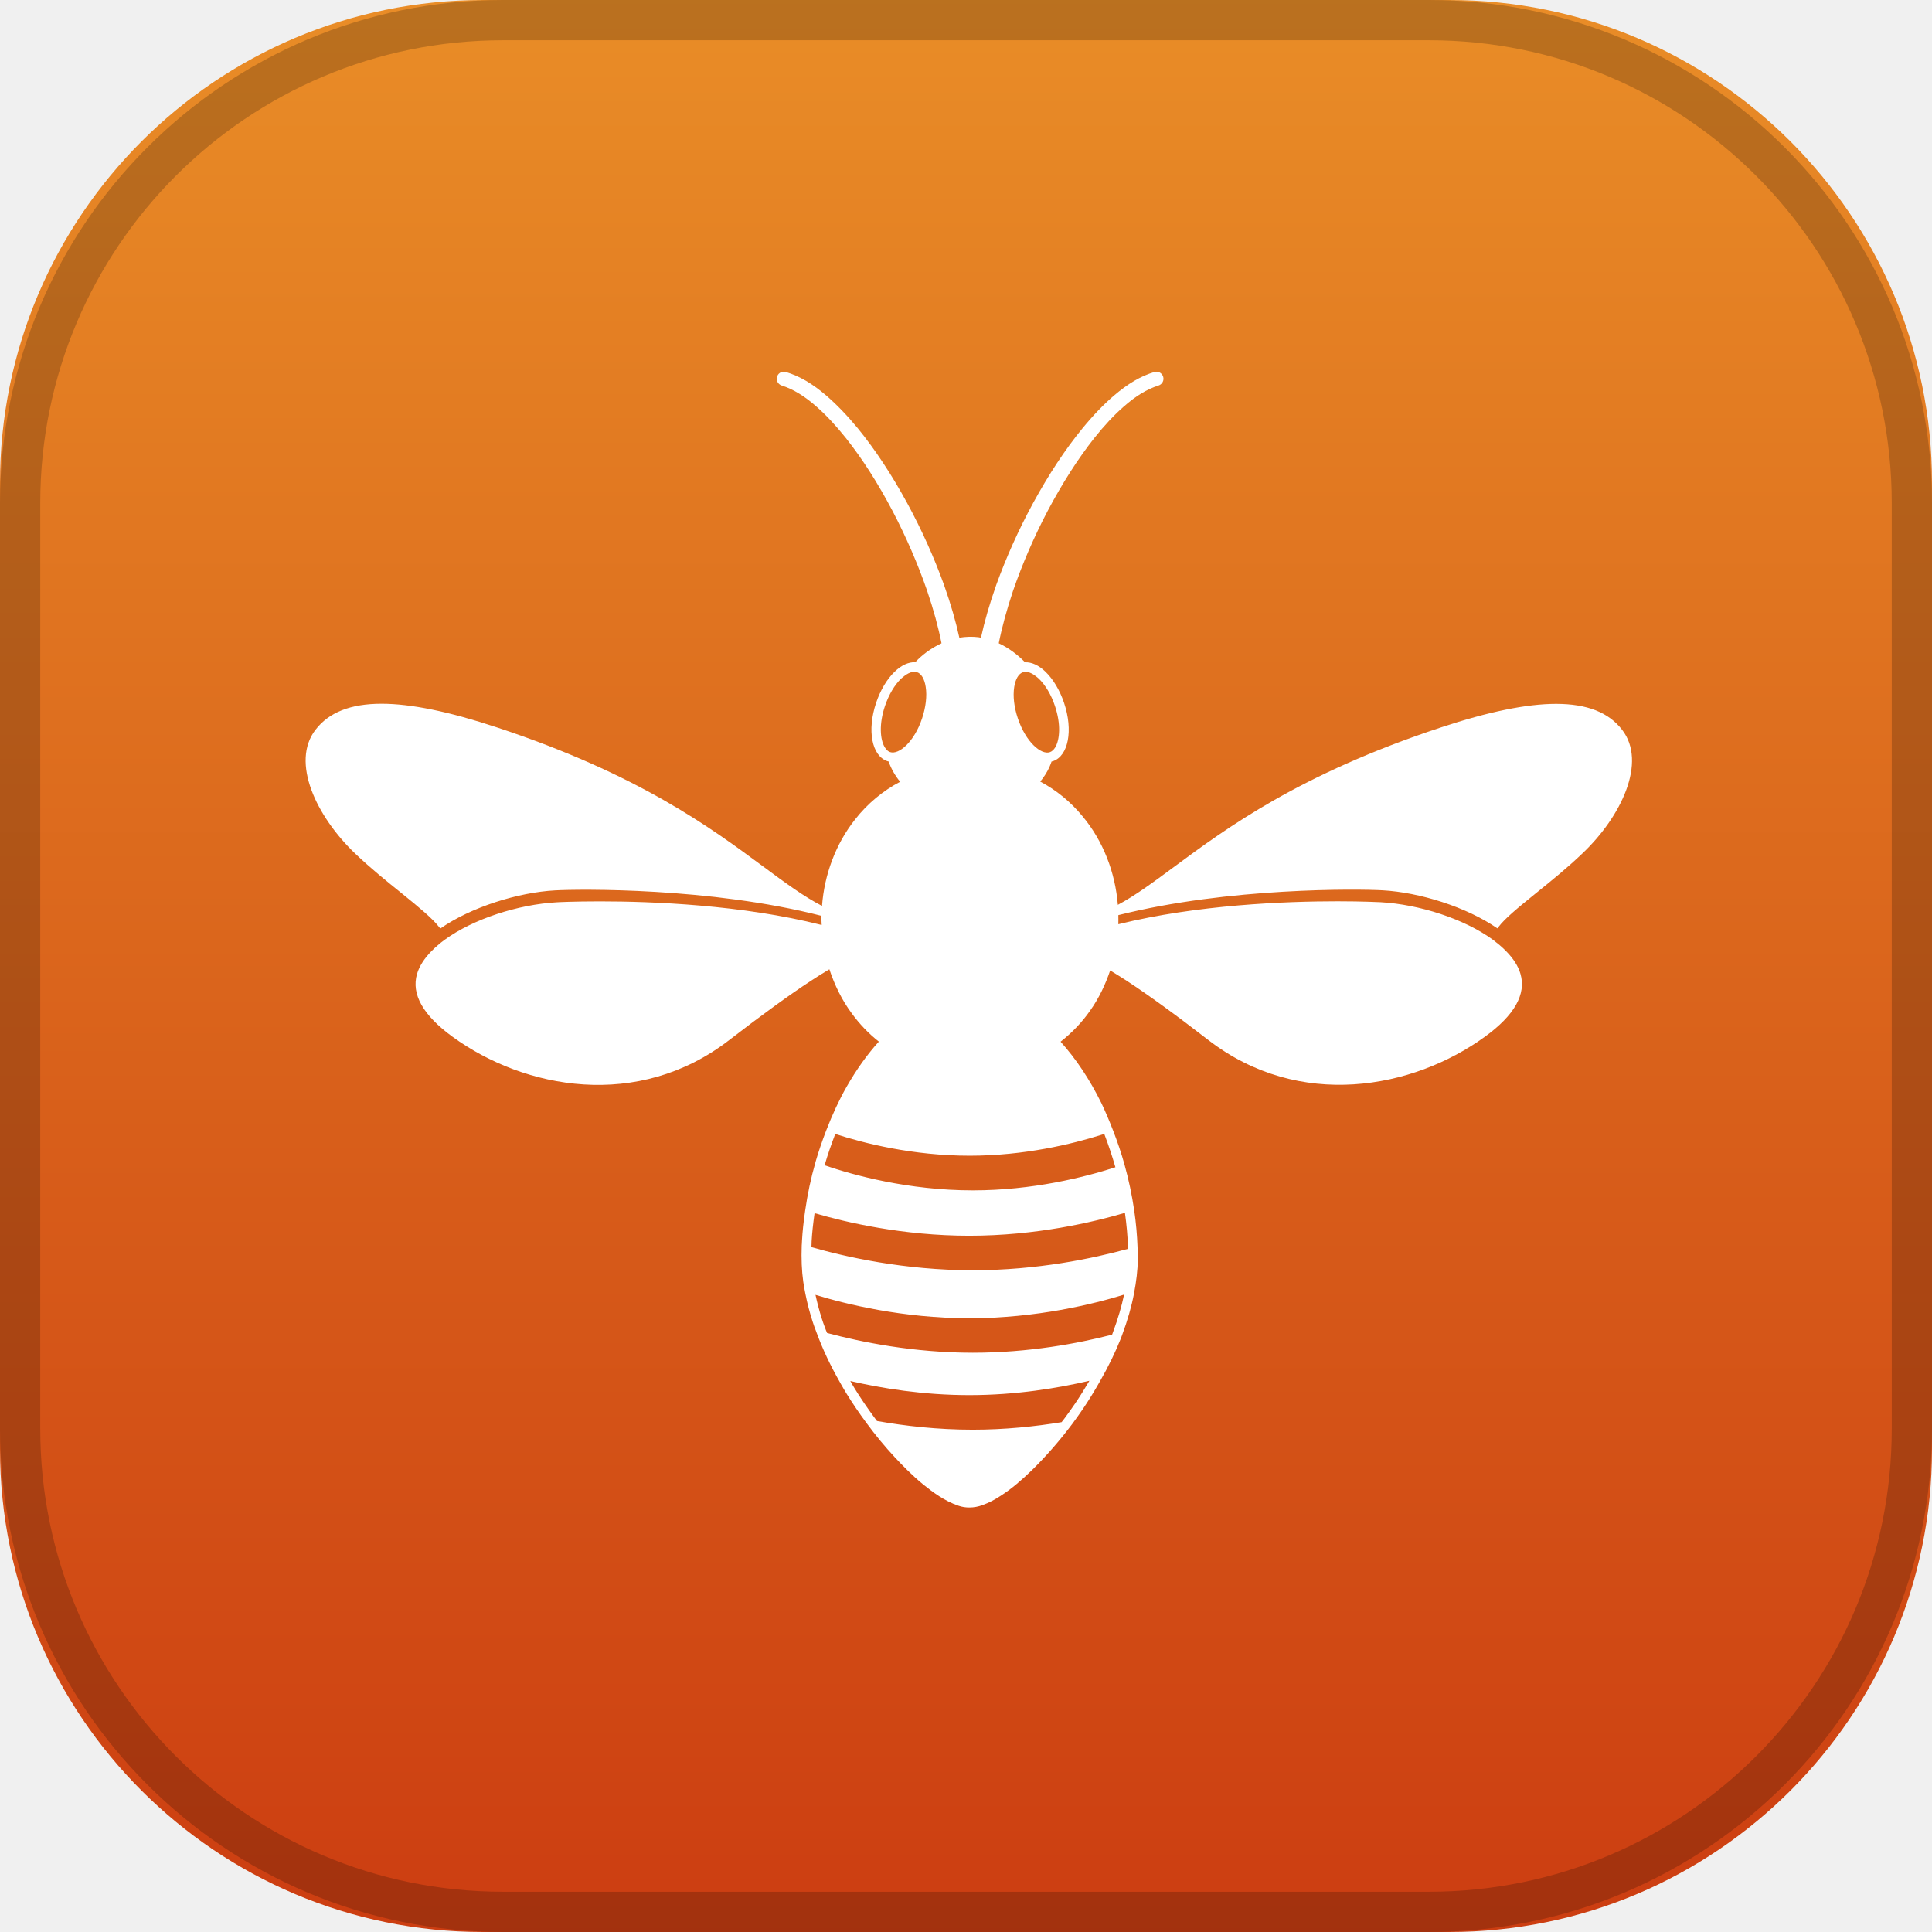
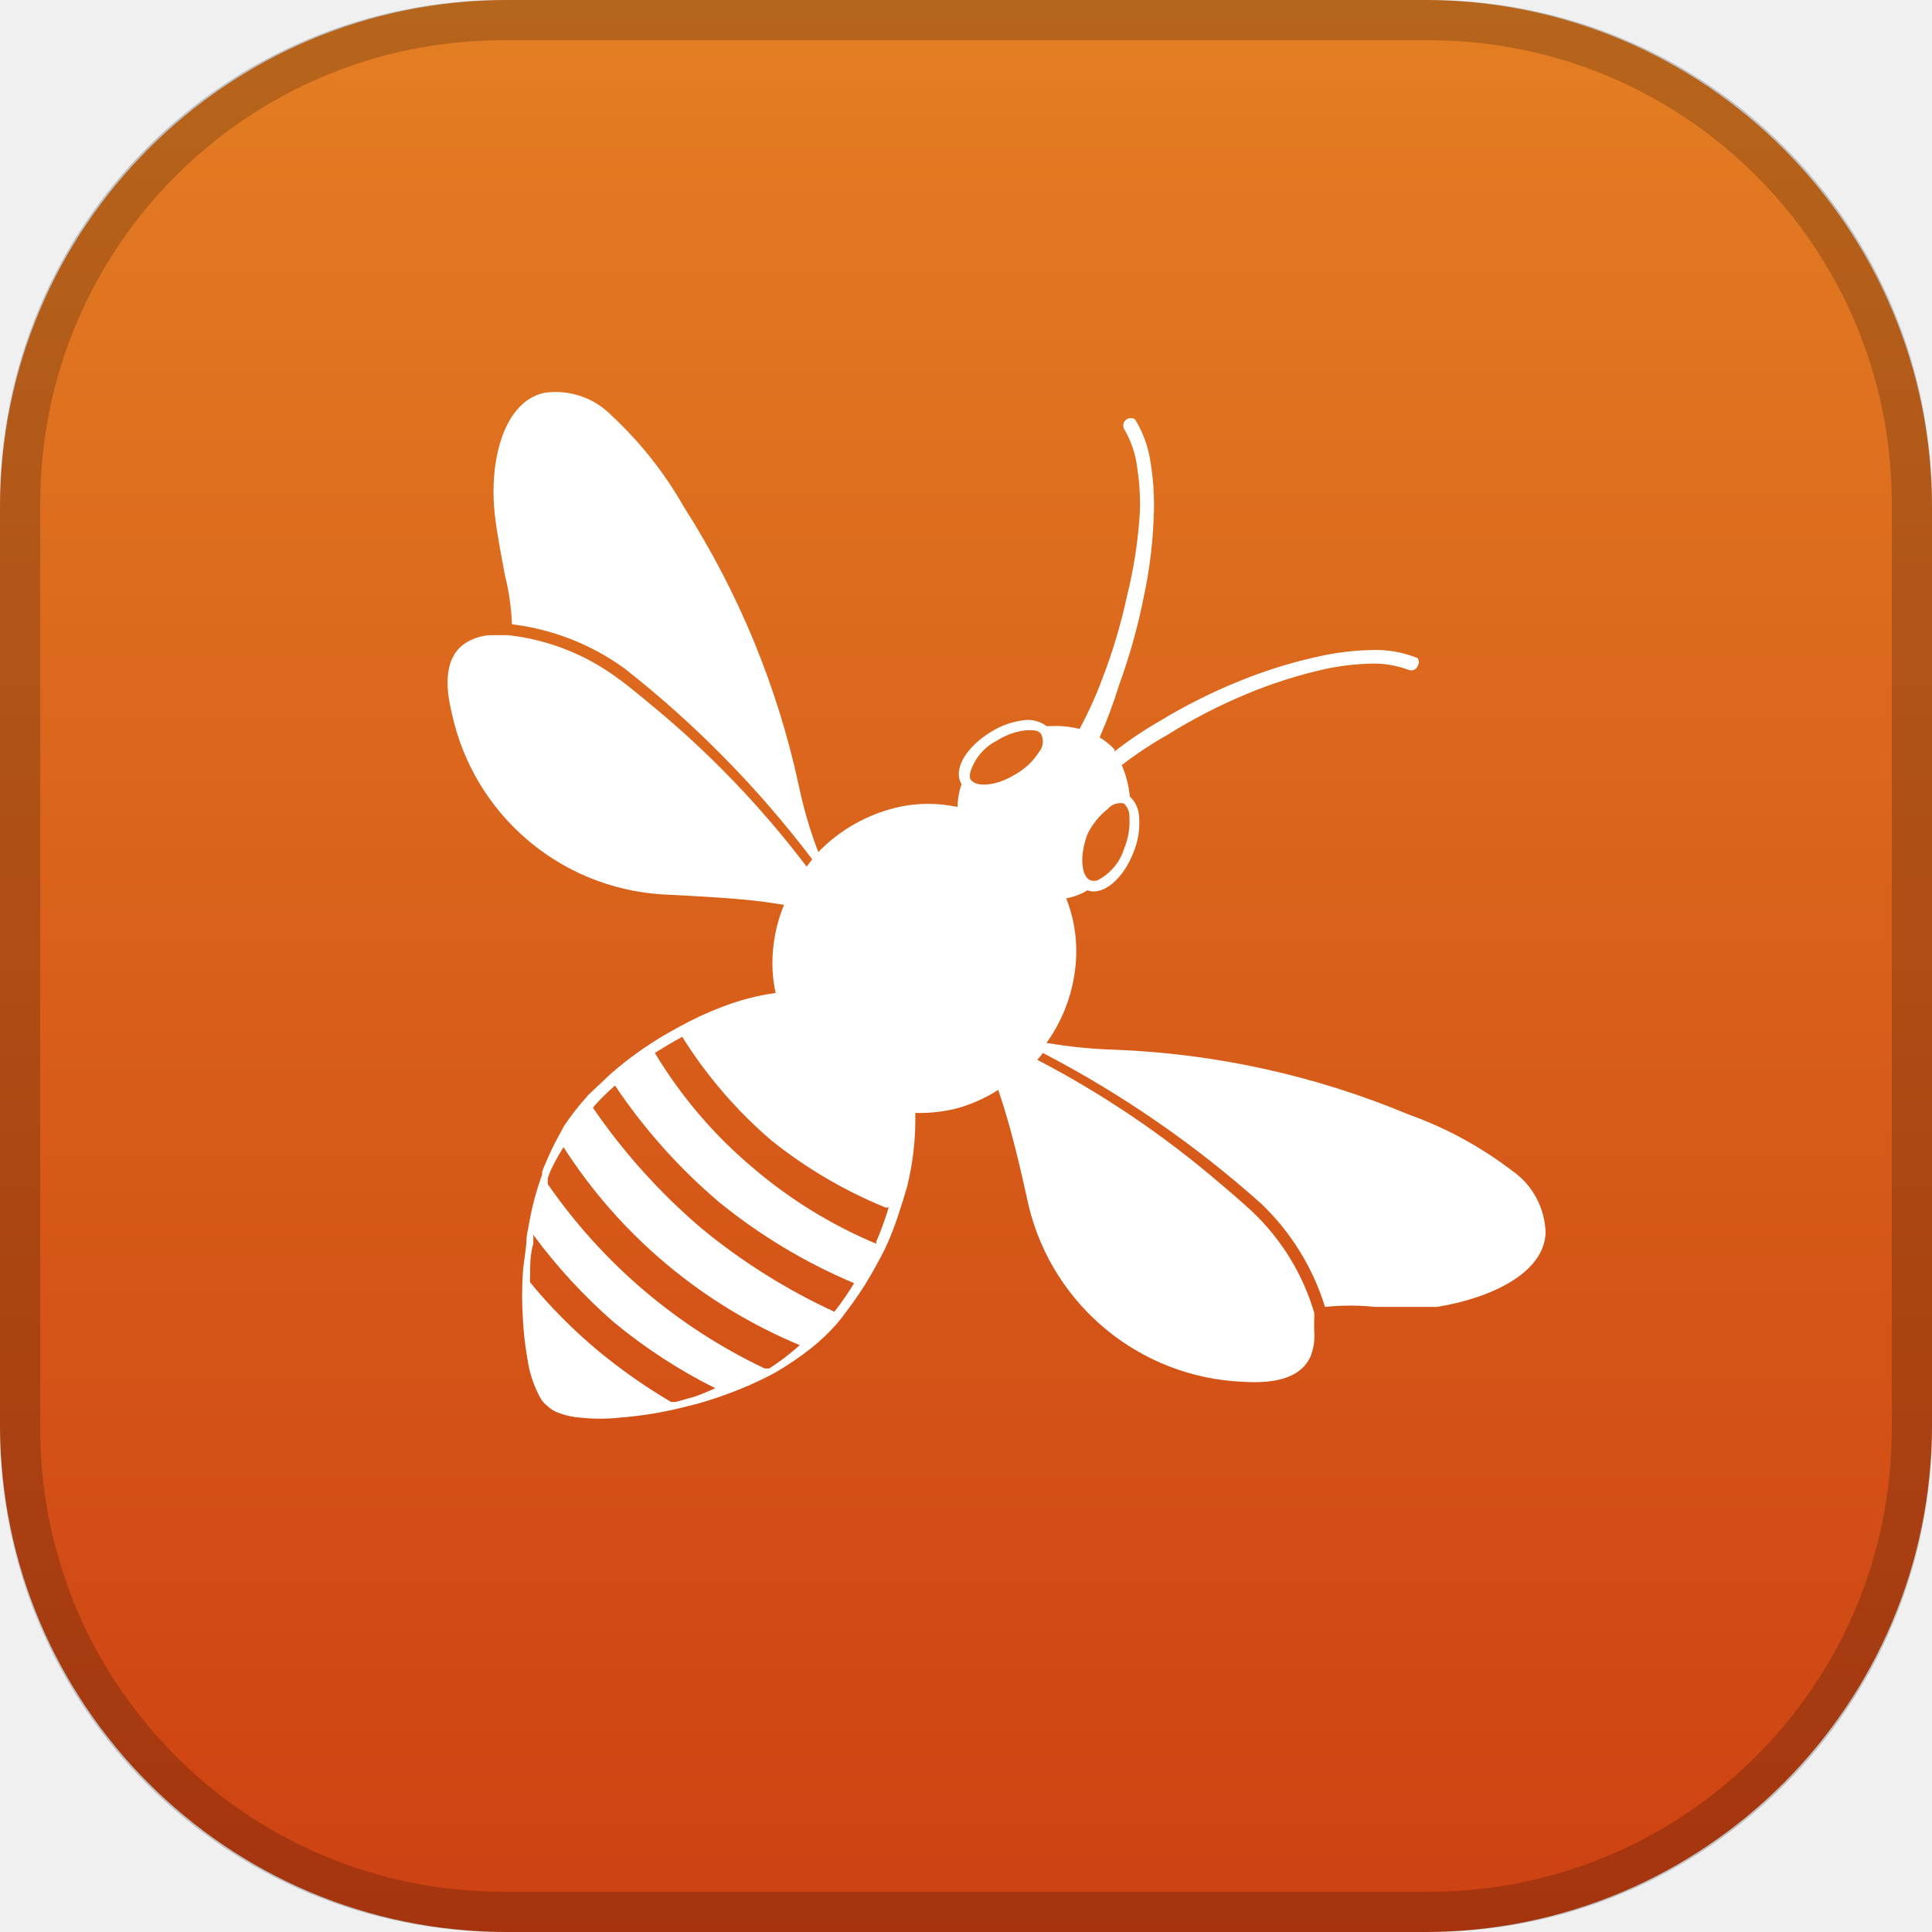
- <svg xmlns="http://www.w3.org/2000/svg" xmlns:xlink="http://www.w3.org/1999/xlink" width="48px" height="48px" viewBox="0 0 48 48" version="1.1">
+ <svg xmlns="http://www.w3.org/2000/svg" id="Layer_1" data-name="Layer 1" width="48px" height="48px" viewBox="0 0 48 48">
  <defs>
-     <rect id="path-1" x="0" y="0" width="48" height="48" rx="12" />
-     <linearGradient x1="50%" y1="0%" x2="50%" y2="100%" id="linearGradient-3">
-       <stop stop-color="#E98D27" offset="0%" />
-       <stop stop-color="#CC3D11" offset="100%" />
+     <style>.cls-1,.cls-5{fill:none;}.cls-2{clip-path:url(#clip-path);}.cls-3{fill:url(#linear-gradient);}.cls-4{fill:#fff;}.cls-5{stroke:#000;stroke-opacity:0.2;}</style>
+     <clipPath id="clip-path">
+       <rect id="Mask" class="cls-1" width="48" height="48" rx="12.61" />
+     </clipPath>
+     <linearGradient id="linear-gradient" x1="-934.06" y1="564.5" x2="-934.06" y2="564.45" gradientTransform="matrix(1024, 0, 0, -1024, 956505, 578045)" gradientUnits="userSpaceOnUse">
+       <stop offset="0" stop-color="#e98d27" />
+       <stop offset="1" stop-color="#cc3d11" />
    </linearGradient>
-     <rect id="path-4" x="0" y="0" width="48" height="48" rx="12" />
  </defs>
-   <g id="48-x-48-/-dark-outline" stroke="none" stroke-width="1" fill="none" fill-rule="evenodd">
+   <g class="cls-2">
    <g id="Icon-Artboard">
-       <mask id="mask-2" fill="white">
-         <use xlink:href="#path-1" />
-       </mask>
-       <g id="Mask" />
-       <g id="Group" mask="url(#mask-2)">
-         <g id="Icon-Artboard">
-           <g id="BG-style-(-Change-background-colour-)" fill="url(#linearGradient-3)">
-             <rect id="BG" x="0" y="0" width="48" height="48" />
-           </g>
-           <g id="bee-icon" transform="translate(7.59375, 9.234375)" fill="#FFFFFF" fill-rule="nonzero">
-             <path d="M32.707,8.897 C32.375,8.467 31.838,8.253 31.068,8.253 C30.334,8.253 29.385,8.448 28.2,8.84 C24.69,10.001 22.89,11.332 21.576,12.303 C21.049,12.692 20.613,13.015 20.179,13.246 C20.114,12.442 19.814,11.655 19.295,11.038 C19.006,10.687 18.647,10.393 18.251,10.184 C18.341,10.074 18.418,9.955 18.477,9.827 C18.498,9.781 18.515,9.734 18.532,9.686 C18.542,9.684 18.555,9.682 18.565,9.678 C18.951,9.548 19.073,8.91 18.842,8.227 C18.737,7.915 18.572,7.64 18.381,7.455 C18.213,7.293 18.037,7.214 17.873,7.22 C17.684,7.027 17.464,6.861 17.22,6.748 C17.3,6.345 17.418,5.914 17.575,5.444 C17.806,4.777 18.093,4.11 18.433,3.463 C18.807,2.758 19.186,2.166 19.593,1.65 C19.841,1.339 20.078,1.085 20.319,0.873 C20.619,0.607 20.903,0.434 21.184,0.346 C21.28,0.317 21.333,0.218 21.305,0.126 C21.282,0.052 21.213,0 21.138,0 C21.121,0 21.104,0.002 21.087,0.008 C20.749,0.109 20.431,0.296 20.08,0.596 C19.82,0.819 19.564,1.085 19.298,1.41 C18.865,1.939 18.465,2.548 18.07,3.27 C17.711,3.931 17.405,4.613 17.157,5.3 C16.99,5.774 16.866,6.204 16.778,6.609 C16.757,6.605 16.736,6.601 16.715,6.597 C16.557,6.578 16.398,6.584 16.241,6.609 C16.152,6.204 16.029,5.774 15.861,5.3 C15.613,4.613 15.307,3.931 14.948,3.27 C14.554,2.548 14.151,1.939 13.721,1.41 C13.454,1.087 13.198,0.821 12.938,0.596 C12.59,0.296 12.269,0.109 11.931,0.008 C11.914,0.004 11.897,0 11.881,0 L11.881,0 C11.803,0 11.736,0.05 11.713,0.124 C11.683,0.216 11.736,0.315 11.828,0.344 C12.113,0.434 12.397,0.607 12.697,0.873 C12.938,1.085 13.175,1.339 13.423,1.65 C13.832,2.166 14.212,2.76 14.583,3.463 C14.921,4.11 15.21,4.777 15.441,5.444 C15.601,5.914 15.718,6.345 15.798,6.748 C15.584,6.848 15.385,6.983 15.215,7.147 C15.191,7.17 15.168,7.195 15.145,7.218 C14.98,7.212 14.803,7.291 14.635,7.453 C14.442,7.638 14.279,7.913 14.174,8.225 C13.943,8.91 14.065,9.545 14.451,9.676 C14.461,9.68 14.472,9.682 14.482,9.684 C14.549,9.867 14.646,10.039 14.77,10.188 C14.34,10.414 13.954,10.736 13.651,11.124 C13.169,11.732 12.888,12.494 12.829,13.273 C12.378,13.04 11.925,12.706 11.377,12.301 C10.064,11.329 8.266,9.999 4.753,8.838 C3.568,8.446 2.621,8.25 1.885,8.25 C1.115,8.25 0.578,8.465 0.246,8.895 C-0.377,9.701 0.267,11.05 1.226,11.968 C1.608,12.333 2.021,12.666 2.387,12.96 C2.844,13.33 3.152,13.586 3.316,13.798 C3.331,13.817 3.331,13.814 3.345,13.835 C4.111,13.302 5.28,12.937 6.195,12.887 C6.793,12.853 10.053,12.811 12.814,13.519 C12.814,13.519 12.814,13.521 12.814,13.521 C12.814,13.596 12.816,13.672 12.821,13.747 C10.844,13.246 8.603,13.16 7.313,13.16 C6.663,13.16 6.253,13.181 6.239,13.183 C5.28,13.237 4.162,13.596 3.45,14.117 C3.392,14.159 3.337,14.203 3.285,14.249 C3.226,14.299 3.171,14.35 3.121,14.402 C2.951,14.576 2.827,14.763 2.768,14.96 C2.619,15.464 2.917,15.991 3.65,16.524 C5.439,17.825 8.261,18.354 10.523,16.606 C11.346,15.972 12.019,15.483 12.554,15.133 C12.72,15.023 12.873,14.929 13.012,14.847 C13.142,15.24 13.324,15.615 13.57,15.945 C13.761,16.207 13.987,16.444 14.241,16.644 C13.954,16.961 13.687,17.334 13.437,17.771 C13.253,18.096 13.087,18.453 12.93,18.86 C12.827,19.129 12.743,19.376 12.672,19.62 L12.665,19.647 C12.554,20.031 12.468,20.438 12.409,20.854 C12.369,21.131 12.344,21.366 12.332,21.589 C12.33,21.616 12.33,21.643 12.328,21.67 L12.325,21.71 C12.313,22.044 12.325,22.338 12.363,22.609 C12.378,22.714 12.397,22.816 12.418,22.919 C12.462,23.142 12.521,23.368 12.594,23.595 C12.617,23.671 12.646,23.746 12.674,23.82 L12.699,23.887 C12.846,24.288 13.039,24.695 13.27,25.1 L13.291,25.138 C13.339,25.224 13.389,25.31 13.442,25.396 C13.586,25.629 13.748,25.868 13.926,26.109 C14.159,26.426 14.39,26.705 14.631,26.964 C14.816,27.161 15.063,27.419 15.347,27.65 C15.59,27.845 15.878,28.061 16.226,28.177 C16.308,28.206 16.398,28.219 16.49,28.219 C16.601,28.219 16.715,28.198 16.818,28.158 C16.971,28.103 17.12,28.028 17.285,27.917 C17.531,27.757 17.768,27.56 18.058,27.278 C18.414,26.926 18.748,26.542 19.052,26.135 C19.142,26.013 19.23,25.889 19.316,25.763 C19.457,25.555 19.593,25.333 19.734,25.085 C19.948,24.71 20.118,24.361 20.254,24.017 L20.288,23.925 C20.418,23.576 20.517,23.234 20.58,22.905 C20.638,22.602 20.672,22.319 20.676,22.038 C20.676,21.966 20.674,21.897 20.67,21.828 L20.668,21.75 C20.657,21.448 20.63,21.142 20.586,20.841 C20.529,20.453 20.447,20.067 20.342,19.691 C20.265,19.416 20.17,19.133 20.061,18.854 C19.961,18.596 19.866,18.373 19.77,18.172 C19.48,17.584 19.14,17.072 18.756,16.646 C19.035,16.428 19.287,16.167 19.491,15.873 C19.707,15.569 19.868,15.231 19.988,14.876 C20.114,14.952 20.248,15.036 20.395,15.13 C20.93,15.481 21.605,15.968 22.426,16.604 C24.69,18.352 27.51,17.821 29.299,16.522 C30.034,15.989 30.33,15.464 30.181,14.958 C30.124,14.761 29.998,14.574 29.828,14.4 C29.778,14.348 29.723,14.297 29.664,14.247 C29.612,14.203 29.557,14.159 29.499,14.115 C28.787,13.594 27.667,13.235 26.71,13.181 C26.696,13.181 26.286,13.158 25.636,13.158 C24.358,13.158 22.153,13.242 20.191,13.728 C20.193,13.653 20.193,13.577 20.191,13.502 C22.94,12.809 26.161,12.851 26.754,12.885 C27.669,12.935 28.842,13.298 29.608,13.831 C29.618,13.817 29.627,13.806 29.635,13.796 C29.797,13.584 30.107,13.328 30.565,12.958 C30.93,12.664 31.343,12.331 31.725,11.965 C32.686,11.052 33.33,9.703 32.707,8.897 Z M17.604,7.833 C17.636,7.636 17.713,7.503 17.82,7.468 C17.841,7.461 17.865,7.457 17.888,7.457 C17.974,7.457 18.076,7.508 18.179,7.596 C18.192,7.606 18.204,7.615 18.215,7.627 C18.381,7.787 18.523,8.026 18.616,8.305 C18.767,8.752 18.739,9.142 18.622,9.336 C18.586,9.394 18.54,9.436 18.49,9.453 C18.272,9.527 17.892,9.201 17.695,8.616 C17.6,8.337 17.569,8.06 17.604,7.833 Z M14.52,9.451 C14.468,9.434 14.424,9.392 14.388,9.331 C14.27,9.138 14.243,8.748 14.394,8.303 C14.489,8.026 14.629,7.785 14.795,7.625 C14.808,7.615 14.818,7.606 14.831,7.596 C14.961,7.482 15.091,7.432 15.189,7.466 C15.296,7.501 15.376,7.636 15.405,7.831 C15.441,8.057 15.408,8.334 15.315,8.614 C15.12,9.199 14.738,9.524 14.52,9.451 Z M20.355,20.898 C20.395,21.183 20.422,21.473 20.431,21.761 L20.433,21.792 C19.572,22.029 18.179,22.325 16.576,22.325 C14.875,22.325 13.408,21.992 12.567,21.75 C12.567,21.74 12.567,21.731 12.567,21.723 L12.569,21.681 C12.569,21.656 12.571,21.631 12.571,21.605 C12.583,21.393 12.607,21.171 12.644,20.906 C13.427,21.135 14.841,21.467 16.488,21.467 C18.152,21.467 19.579,21.127 20.355,20.898 Z M19.119,25.633 C19.035,25.757 18.949,25.876 18.861,25.996 C18.836,26.03 18.809,26.063 18.781,26.099 C18.127,26.206 17.378,26.286 16.574,26.286 C15.699,26.286 14.887,26.193 14.195,26.07 C14.17,26.036 14.144,26.004 14.119,25.969 C13.945,25.732 13.786,25.499 13.645,25.27 C13.605,25.207 13.57,25.142 13.532,25.077 C14.308,25.257 15.34,25.427 16.49,25.427 C17.653,25.427 18.691,25.253 19.472,25.071 C19.352,25.274 19.237,25.459 19.119,25.633 Z M20.065,23.845 L20.036,23.925 C19.191,24.143 17.963,24.374 16.576,24.374 C15.099,24.374 13.803,24.109 12.955,23.883 C12.944,23.857 12.934,23.83 12.923,23.805 L12.898,23.738 C12.871,23.666 12.846,23.597 12.823,23.524 C12.76,23.326 12.709,23.131 12.667,22.936 C13.416,23.165 14.833,23.517 16.49,23.517 C18.162,23.517 19.589,23.161 20.334,22.93 C20.271,23.226 20.181,23.532 20.065,23.845 Z M20.116,19.758 C20.116,19.76 20.118,19.763 20.118,19.765 C20.112,19.767 20.107,19.769 20.101,19.771 C19.354,20.012 18.066,20.34 16.576,20.34 C14.975,20.34 13.609,19.962 12.896,19.718 C12.896,19.716 12.896,19.716 12.896,19.714 L12.902,19.687 C12.972,19.45 13.056,19.206 13.156,18.944 C13.156,18.942 13.158,18.94 13.158,18.938 C13.861,19.167 15.082,19.479 16.499,19.479 C17.862,19.479 19.048,19.187 19.761,18.963 C19.789,18.955 19.816,18.946 19.841,18.938 C19.841,18.94 19.841,18.94 19.843,18.942 C19.948,19.215 20.038,19.49 20.116,19.758 Z" id="Shape" />
-           </g>
-         </g>
+       <g id="BG-style-_-Change-background-colour-_" data-name="BG-style-(-Change-background-colour-)">
+         <rect id="BG" class="cls-3" width="48" height="48" />
      </g>
-       <mask id="mask-5" fill="white">
-         <use xlink:href="#path-4" />
-       </mask>
-       <rect stroke-opacity="0.2" stroke="#000000" x="0.5" y="0.5" width="47" height="47" rx="12" />
+       <g id="bee-icon">
+         <path id="Shape" class="cls-4" d="M38.4,30.63a1.94,1.94,0,0,0-.84-1.55A9.48,9.48,0,0,0,35,27.69a21.07,21.07,0,0,0-7.3-1.61A12.16,12.16,0,0,1,26,25.91a3.94,3.94,0,0,0,.74-2.26,3.53,3.53,0,0,0-.25-1.33,1.7,1.7,0,0,0,.4-.13l.13-.07,0,0c.38.14.88-.27,1.14-.94a1.91,1.91,0,0,0,.14-.89.72.72,0,0,0-.23-.5,2.56,2.56,0,0,0-.2-.78A9.32,9.32,0,0,1,29,18.26a13.39,13.39,0,0,1,1.93-1,11.6,11.6,0,0,1,2-.64,6.23,6.23,0,0,1,1.06-.13,2.48,2.48,0,0,1,1,.15.17.17,0,0,0,.23-.09.18.18,0,0,0,0-.2l0,0a2.79,2.79,0,0,0-1.15-.2,6.8,6.8,0,0,0-1.12.12,12,12,0,0,0-2.13.64,13.8,13.8,0,0,0-2,1,9.64,9.64,0,0,0-1.13.76l0-.05a1.74,1.74,0,0,0-.37-.3A12.56,12.56,0,0,0,27.81,17a14.66,14.66,0,0,0,.6-2.14,11.48,11.48,0,0,0,.26-2.21,6.53,6.53,0,0,0-.08-1.13,2.8,2.8,0,0,0-.39-1.1l0,0h0a.18.18,0,0,0-.21,0,.18.18,0,0,0-.06.24,2.52,2.52,0,0,1,.33,1,5.83,5.83,0,0,1,.06,1.06A11.45,11.45,0,0,1,28,14.81a13.79,13.79,0,0,1-.62,2.07,9.53,9.53,0,0,1-.56,1.23,2.38,2.38,0,0,0-.7-.07H26a.76.76,0,0,0-.54-.15,2,2,0,0,0-.85.3c-.62.38-.94.94-.72,1.29,0,0,0,0,0,0a1.8,1.8,0,0,0-.1.57,3.42,3.42,0,0,0-1.46,0,4,4,0,0,0-2,1.12,10.77,10.77,0,0,1-.49-1.68A21.09,21.09,0,0,0,17,12.61a9.51,9.51,0,0,0-1.81-2.29,1.94,1.94,0,0,0-1.67-.56c-1,.22-1.37,1.67-1.23,3,.06.53.16,1,.25,1.51a6,6,0,0,1,.18,1.24.11.11,0,0,1,0,0,6,6,0,0,1,2.8,1.1,26,26,0,0,1,4.66,4.74h0l-.14.18a23.93,23.93,0,0,0-3.84-4c-.5-.42-.83-.67-.84-.67a5.61,5.61,0,0,0-2.74-1.08h-.21l-.22,0a1.27,1.27,0,0,0-.63.2c-.44.29-.55.88-.33,1.76a5.71,5.71,0,0,0,5.21,4.48c1,.05,1.87.1,2.5.18l.54.08a3.76,3.76,0,0,0-.28,1.19,3.47,3.47,0,0,0,.07,1,6,6,0,0,0-1.34.35,8.08,8.08,0,0,0-1.09.51c-.26.14-.48.27-.69.41l0,0a8.51,8.51,0,0,0-1,.76l-.54.51-.05.06,0,0a6.23,6.23,0,0,0-.55.71l-.15.28a6.09,6.09,0,0,0-.3.63,2,2,0,0,0-.09.22l0,.07a7.27,7.27,0,0,0-.34,1.3v0a2.5,2.5,0,0,0-.05.29c0,.27-.07.56-.09.86a8.28,8.28,0,0,0,0,1.11,7.93,7.93,0,0,0,.11,1,2.86,2.86,0,0,0,.33,1,.7.7,0,0,0,.18.2.77.77,0,0,0,.29.17,1.83,1.83,0,0,0,.51.11,4.67,4.67,0,0,0,1,0,9.56,9.56,0,0,0,1.5-.24l.44-.11c.24-.07.49-.15.76-.25a9.17,9.17,0,0,0,1.08-.48l.09-.05a7.52,7.52,0,0,0,.88-.6,5.16,5.16,0,0,0,.63-.6l.13-.16.05-.07c.18-.23.36-.49.52-.74A11.53,11.53,0,0,0,22,31a7.34,7.34,0,0,0,.32-.82c.09-.27.16-.5.22-.71a7,7,0,0,0,.2-1.82,3.75,3.75,0,0,0,1.06-.12,3.87,3.87,0,0,0,1-.45c.05.14.1.29.15.46.19.61.39,1.42.61,2.43a5.72,5.72,0,0,0,5.32,4.36c.9.06,1.47-.15,1.68-.63a1.4,1.4,0,0,0,.09-.66l0-.22a1.55,1.55,0,0,0,0-.21,5.68,5.68,0,0,0-1.54-2.51s-.31-.29-.8-.7a24,24,0,0,0-4.54-3.07,1.15,1.15,0,0,0,.14-.17,26.47,26.47,0,0,1,5.43,3.75,6,6,0,0,1,1.58,2.56h0a6.05,6.05,0,0,1,1.25,0c.47,0,1,0,1.53,0C37,32.26,38.36,31.65,38.4,30.63ZM27.52,20.1a.42.42,0,0,1,.4-.14.1.1,0,0,1,0,0,.44.44,0,0,1,.14.29s0,0,0,.05a1.75,1.75,0,0,1-.13.78,1.33,1.33,0,0,1-.66.79.28.28,0,0,1-.18,0c-.21-.08-.29-.57-.07-1.15A1.78,1.78,0,0,1,27.52,20.1Zm-3.41-.74a.27.27,0,0,1,0-.18,1.3,1.3,0,0,1,.66-.78,1.69,1.69,0,0,1,.75-.26h0c.18,0,.31,0,.36.13a.41.41,0,0,1-.07.42,1.65,1.65,0,0,1-.57.54C24.73,19.55,24.23,19.56,24.11,19.36ZM21.22,31.88a6.89,6.89,0,0,1-.49.71l0,0a15.23,15.23,0,0,1-3.3-2.07,15.31,15.31,0,0,1-2.7-3l0,0,0,0,.05-.06a5.88,5.88,0,0,1,.5-.49,14.06,14.06,0,0,0,2.59,2.9A13.81,13.81,0,0,0,21.22,31.88Zm-4,2.83-.43.12-.12,0a14,14,0,0,1-1.81-1.27,12.84,12.84,0,0,1-1.69-1.7.49.49,0,0,1,0-.12c0-.3,0-.58.08-.84,0-.08,0-.15,0-.22a13.62,13.62,0,0,0,2,2.17,13.29,13.29,0,0,0,2.52,1.64A6.61,6.61,0,0,1,17.23,34.71ZM19.11,34,19,34a13.68,13.68,0,0,1-5.39-4.58s0-.05,0-.08l0-.07a1.8,1.8,0,0,1,.08-.21A5.52,5.52,0,0,1,14,28.5a12.84,12.84,0,0,0,5.87,4.92A5.72,5.72,0,0,1,19.11,34Zm2.66-3.1h0A11.6,11.6,0,0,1,18.69,29a11.38,11.38,0,0,1-2.42-2.84h0l0,0c.21-.13.43-.27.68-.4h0a11.28,11.28,0,0,0,2.21,2.57A11.49,11.49,0,0,0,22,30l.08,0h0A8.33,8.33,0,0,1,21.77,30.85Z" />
+       </g>
    </g>
  </g>
+   <rect class="cls-5" x="0.5" y="0.5" width="47" height="47" rx="12" />
</svg>
